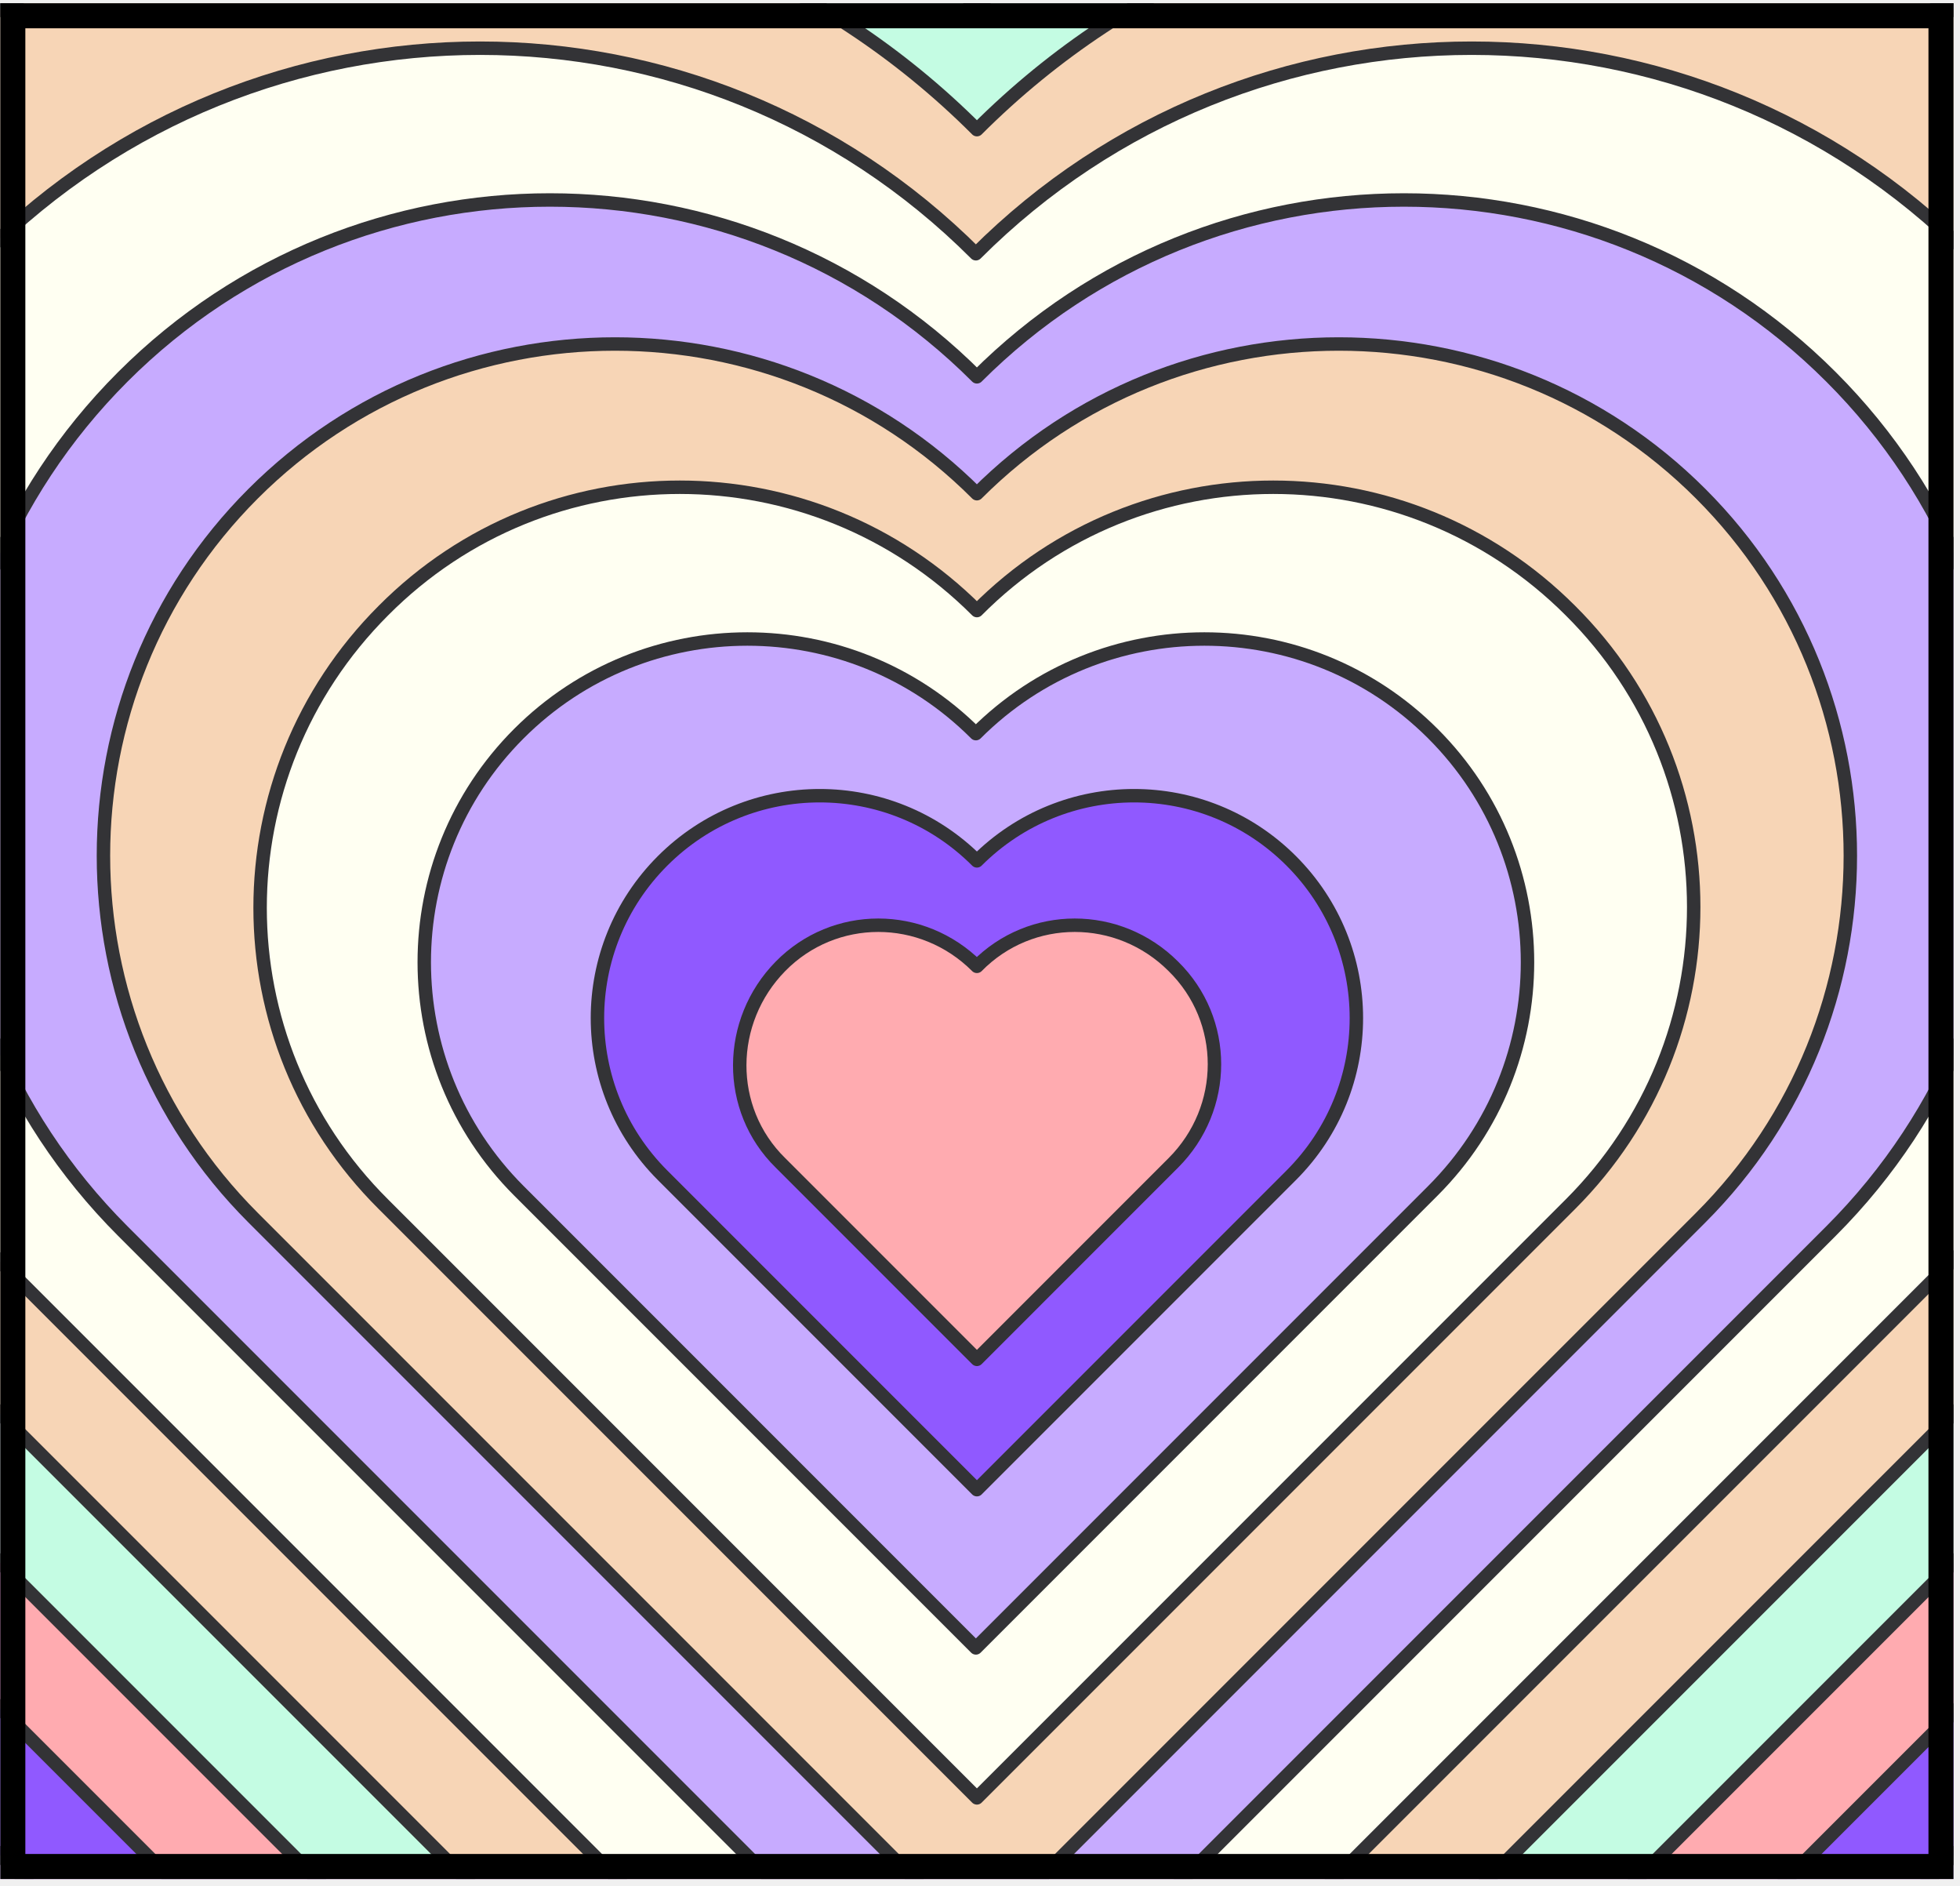
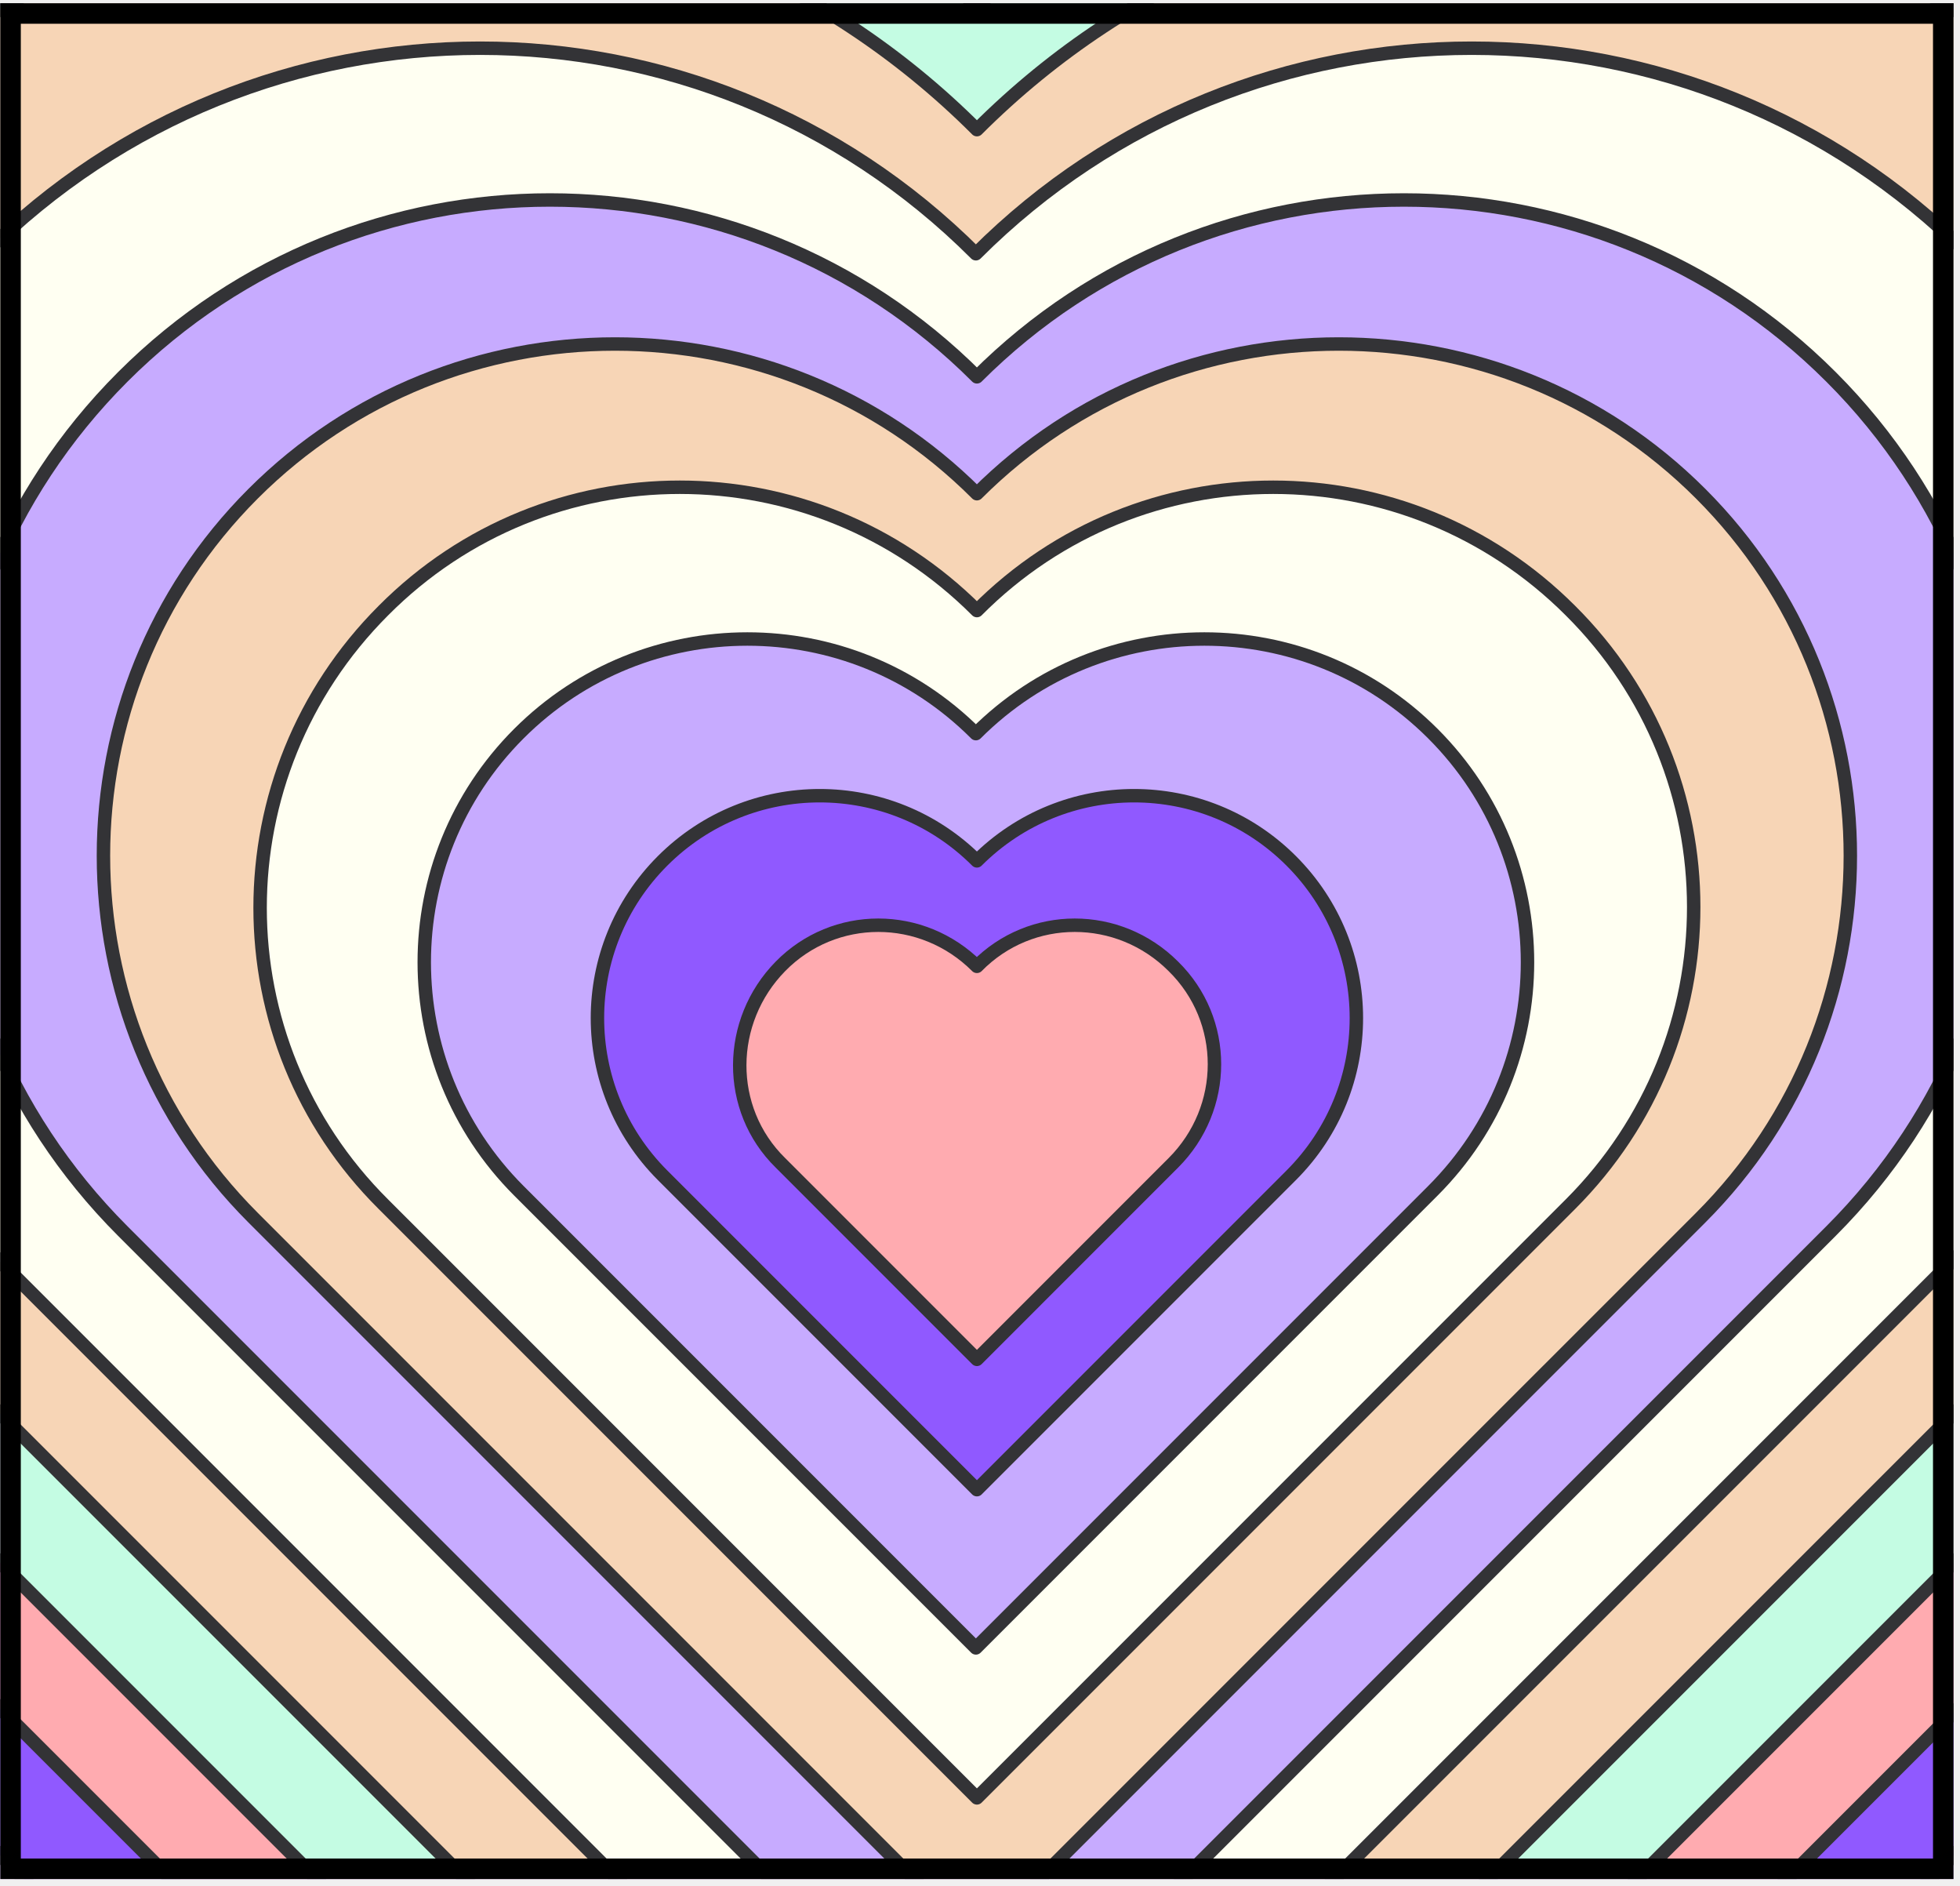
<svg xmlns="http://www.w3.org/2000/svg" width="287" height="276" fill="none">
  <g clip-path="url(#a)" stroke="#333336" stroke-width="1.967" stroke-linecap="round" stroke-linejoin="round">
    <path d="M590.595-234.015c-123.545-123.546-324.003-123.546-447.548 0-123.545-123.546-324.003-123.546-447.548 0-123.545 123.545-123.545 324.003 0 447.548l447.548 447.548 447.548-447.548c123.546-123.545 123.546-324.003 0-447.548Z" fill="#FFFFF2" />
    <path d="M569.096-214.636c-117.64-117.641-308.409-117.641-426.049 0-117.64-117.641-308.409-117.641-426.049 0-117.641 117.64-117.641 308.408 0 426.049l426.049 426.049 426.049-426.049c117.64-117.64 117.64-308.409 0-426.049Z" fill="#C7ABFF" />
    <path d="M547.446-195.255c-111.736-111.736-292.814-111.736-404.398 0-111.736-111.736-292.814-111.736-404.399 0-111.735 111.735-111.735 292.814 0 404.398l404.399 404.398 404.398-404.398c111.736-111.736 111.736-292.814 0-404.398Z" fill="#9059FF" />
    <path d="M525.794-175.876c-105.679-105.679-277.068-105.679-382.899 0-105.68-105.679-277.068-105.679-382.899 0-105.68 105.68-105.68 277.068 0 382.899l382.899 382.9 382.899-382.9c105.68-105.679 105.68-277.068 0-382.899Z" fill="#FFABB0" />
    <path d="M504.297-156.497c-99.775-99.775-261.474-99.775-361.249 0-99.775-99.775-261.473-99.775-361.248 0-99.775 99.775-99.775 261.474 0 361.249L143.048 566l361.249-361.248c99.774-99.775 99.774-261.474 0-361.249Z" fill="#C4FCE3" />
    <path d="M485.673-139.842c-94.627-94.627-247.999-94.627-342.626 0-94.627-94.627-247.998-94.627-342.625 0-94.628 94.627-94.628 247.999 0 342.626L143.047 545.41l342.626-342.626c94.627-94.627 94.627-247.999 0-342.626Z" fill="#F7D5B6" />
    <path d="M465.99-122.279c-89.177-89.177-233.767-89.177-323.095 0-89.176-89.177-233.767-89.177-323.095 0-89.176 89.177-89.176 233.767 0 323.095l323.095 323.095L465.99 200.816c89.177-89.177 89.177-233.767 0-323.095Z" fill="#FFFFF2" />
    <path d="M445.855-104.111c-83.575-83.575-219.232-83.575-302.807 0-83.574-83.575-219.232-83.575-302.806 0-83.575 83.575-83.575 219.232 0 302.807l302.806 302.806 302.807-302.806c83.575-83.575 83.575-219.232 0-302.807Z" fill="#C7ABFF" />
    <path d="M425.564-85.942c-77.973-77.973-204.546-77.973-282.519 0-77.973-77.973-204.546-77.973-282.519 0-77.972 77.972-77.972 204.546 0 282.518l282.519 282.519 282.519-282.519c77.972-77.972 77.972-204.546 0-282.518Z" fill="#F7D5B6" />
    <path d="M406.942-69.289c-72.825-72.825-191.071-72.825-263.896 0-72.825-72.825-191.071-72.825-263.896 0-72.825 72.825-72.825 191.071 0 263.896l263.896 263.896 263.896-263.896c72.825-72.825 72.825-191.07 0-263.896Z" fill="#FFFFF2" />
    <path d="M386.655-51.12c-67.223-67.222-176.385-67.222-243.608 0-67.223-67.222-176.385-67.222-243.608 0-67.223 67.224-67.223 176.386 0 243.609l243.608 243.608 243.608-243.608c67.223-67.223 67.223-176.385 0-243.608Z" fill="#C7ABFF" />
    <path d="M367.124-33.556c-61.924-61.925-162.153-61.925-224.077 0-61.924-61.925-162.153-61.925-224.077 0-61.924 61.923-61.924 162.152 0 224.076l224.077 224.077L367.124 190.52c61.924-61.924 61.924-162.153 0-224.077Z" fill="#9059FF" />
    <path d="M347.138-14.177c-56.322-56.322-147.619-56.322-203.789 0-56.322-56.322-147.618-56.322-203.79 0-56.321 56.322-56.321 147.618 0 203.789l203.79 203.789 203.789-203.789c56.322-56.322 56.322-147.618 0-203.789Z" fill="#FFABB0" />
    <path d="M328.364 1.115c-51.174-51.174-134.144-51.174-185.318 0-51.174-51.174-134.143-51.174-185.318 0-51.174 51.175-51.174 134.143 0 185.318l185.318 185.318 185.318-185.318c51.174-51.175 51.174-134.143 0-185.318Z" fill="#C4FCE3" />
    <path d="M308.532 18.98c-45.724-45.723-119.76-45.723-165.484 0-45.724-45.723-119.76-45.723-165.484 0-45.723 45.724-45.723 119.761 0 165.485l165.484 165.483 165.484-165.483c45.724-45.724 45.724-119.76 0-165.484Z" fill="#F7D5B6" />
    <path d="M288.091 37.148c-40.122-40.122-105.074-40.122-145.196 0-40.122-40.122-105.074-40.122-145.196 0s-40.122 105.074 0 145.196L142.895 327.54l145.196-145.196c40.121-40.122 40.121-105.074 0-145.196Z" fill="#FFFFF2" />
    <path d="M268.106 55.165c-34.52-34.52-90.539-34.52-125.059 0-34.52-34.52-90.54-34.52-125.06 0-34.52 34.52-34.52 90.539 0 125.059l125.06 125.059 125.059-125.059c34.52-34.52 34.52-90.54 0-125.06Z" fill="#C7ABFF" />
    <path d="M249.027 72.274c-29.221-29.22-76.762-29.22-105.983 0-29.22-29.22-76.761-29.22-105.982 0-29.22 29.221-29.22 76.762 0 105.983l105.982 105.982 105.983-105.982c29.221-29.221 29.221-76.762 0-105.983Z" fill="#F7D5B6" />
    <path d="M229.952 89.383c-24.073-24.073-62.984-24.073-86.906 0-24.073-24.073-62.983-24.073-86.905 0-24.073 24.073-24.073 62.984 0 86.906l86.905 86.905 86.906-86.905c24.073-24.073 24.073-62.984 0-86.906Z" fill="#FFFFF2" />
    <path d="M209.817 107.399c-18.471-18.471-48.449-18.471-66.92 0-18.471-18.471-48.45-18.471-66.92 0-18.472 18.471-18.472 48.449 0 66.92l66.92 66.921 66.92-66.921c18.471-18.471 18.471-48.449 0-66.92Z" fill="#C7ABFF" />
    <path d="M189.074 126.023c-12.718-12.718-33.309-12.718-46.027 0-12.717-12.718-33.308-12.718-46.026 0-12.718 12.718-12.718 33.309 0 46.026l46.026 46.027 46.027-46.027c12.718-12.717 12.718-33.308 0-46.026Z" fill="#9059FF" />
    <path d="M171.813 141.465c-8.024-8.025-20.893-8.025-28.766 0-8.025-8.025-20.894-8.025-28.767 0-7.873 8.024-8.024 20.893 0 28.766l28.767 28.767 28.766-28.767c8.025-8.024 8.025-20.893 0-28.766Z" fill="#FFABB0" />
  </g>
-   <path stroke="#000" stroke-width="3.665" d="M1.879 2.309h282.335v270.93H1.879z" />
+   <path stroke="#000" stroke-width="3" d="M1.547 1.977h283v271.595h-283z" />
  <defs>
    <clipPath id="a">
      <path fill="#fff" d="M.047.477h286v274.595h-286z" />
    </clipPath>
  </defs>
</svg>
